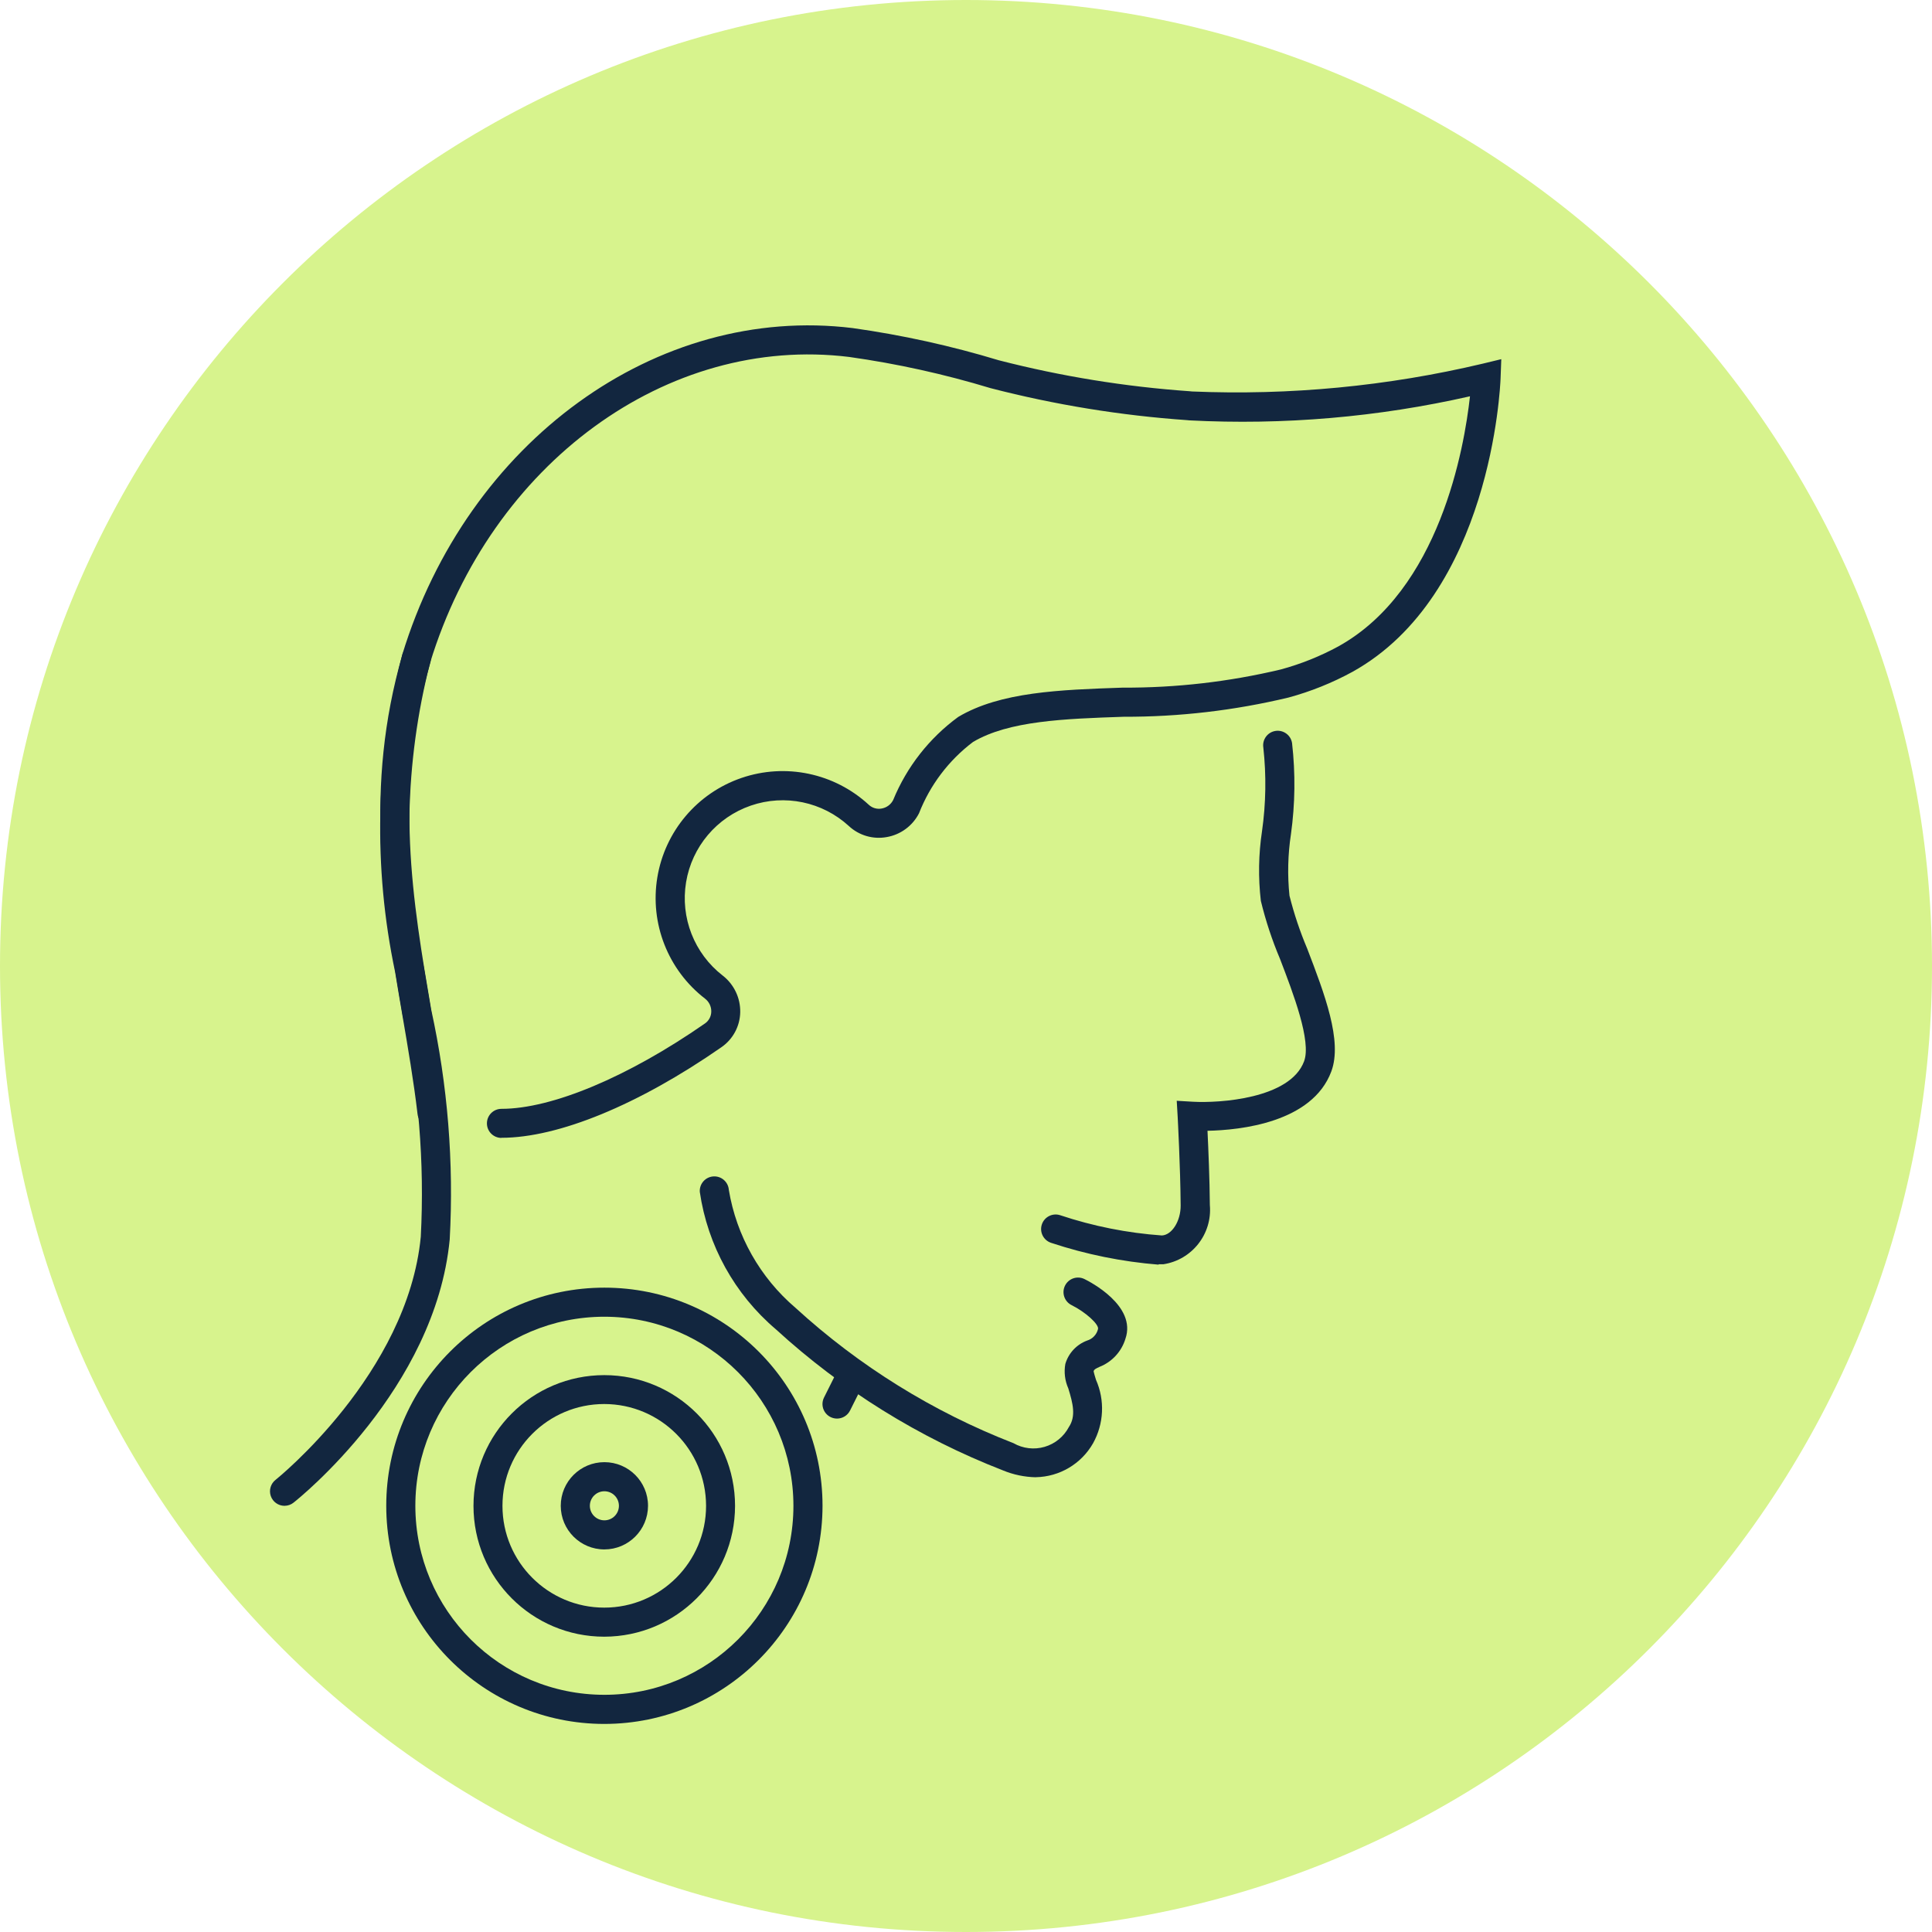
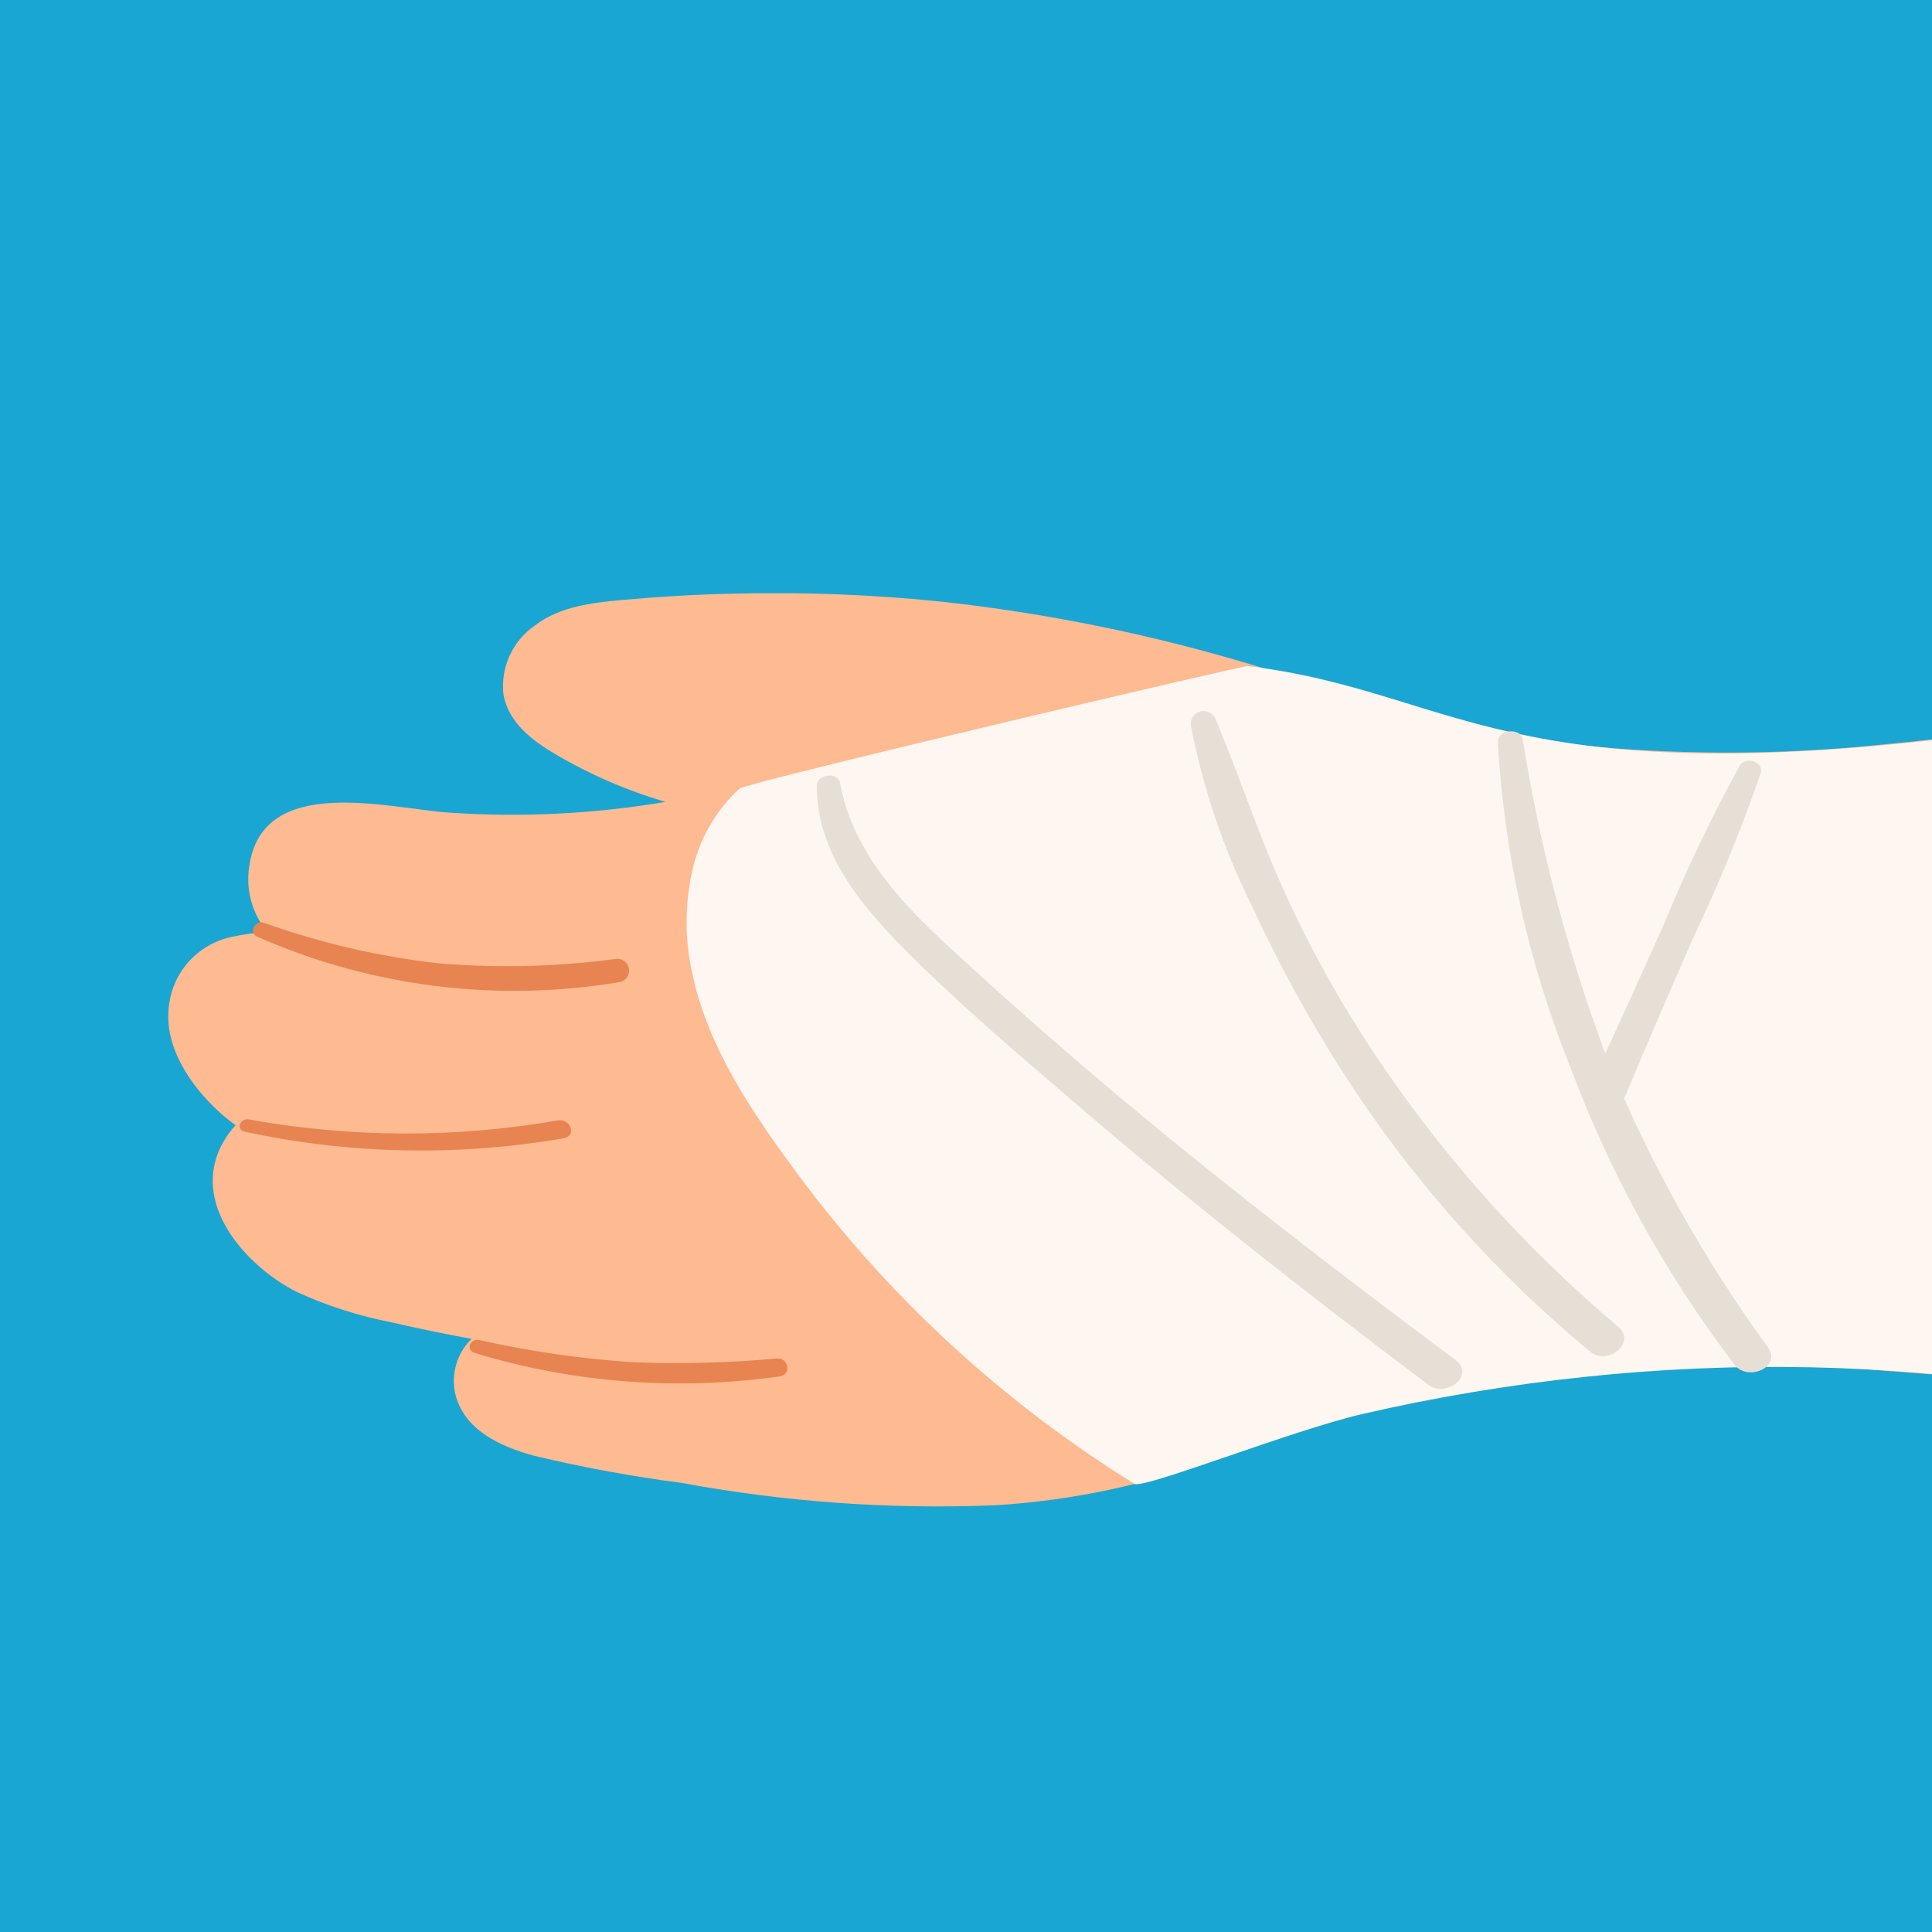
- <svg xmlns="http://www.w3.org/2000/svg" width="65" height="65" viewBox="0 0 65 65">
+ <svg xmlns="http://www.w3.org/2000/svg" id="Grupo_1103542" data-name="Grupo 1103542" width="122.932" height="122.932" viewBox="0 0 122.932 122.932">
  <defs>
    <clipPath id="clip-path">
-       <rect id="Rectángulo_402688" data-name="Rectángulo 402688" width="41.432" height="47.053" fill="#12263f" />
+       <rect id="Rectángulo_403527" data-name="Rectángulo 403527" width="122.932" height="122.932" fill="#1aa6d2" />
+     </clipPath>
+     <clipPath id="clip-path-2">
+       <rect id="Rectángulo_404284" data-name="Rectángulo 404284" width="134.242" height="58.142" fill="none" />
    </clipPath>
  </defs>
-   <g id="Grupo_1101575" data-name="Grupo 1101575" transform="translate(-515.051 -4089)">
-     <circle id="Elipse_11714" data-name="Elipse 11714" cx="32.5" cy="32.5" r="32.5" transform="translate(515.051 4089)" fill="#d7f38d" />
-     <g id="Grupo_1101560" data-name="Grupo 1101560" transform="translate(524.132 4099.947)">
-       <g id="Grupo_1101559" data-name="Grupo 1101559" transform="translate(0 0)" clip-path="url(#clip-path)">
-         <path id="Trazado_881021" data-name="Trazado 881021" d="M11.665,27.337a.489.489,0,1,1,0-.978c1.7,0,4.257-1.073,6.843-2.87a.491.491,0,0,0,.216-.4.534.534,0,0,0-.212-.439,4.273,4.273,0,1,1,5.511-6.521.5.5,0,0,0,.435.126.536.536,0,0,0,.386-.287,6.536,6.536,0,0,1,2.188-2.794c1.416-.844,3.416-.913,5.533-.986a22.447,22.447,0,0,0,5.318-.611,8.979,8.979,0,0,0,1.94-.777c3.408-1.893,4.236-6.678,4.427-8.414a34.54,34.54,0,0,1-9.444.81l-.081-.008A36.564,36.564,0,0,1,28.12,2.112a31.526,31.526,0,0,0-4.759-1.05c-6.118-.751-12.046,3.58-14.1,10.3a22.536,22.536,0,0,0-.207,10.236c.076.472.157.94.236,1.407.192,1.121.39,2.28.524,3.417a.489.489,0,0,1-.972.114c-.131-1.112-.318-2.207-.517-3.366-.08-.469-.161-.94-.238-1.415A23.418,23.418,0,0,1,8.327,11.08C10.518,3.9,16.891-.716,23.481.091A32.632,32.632,0,0,1,28.4,1.175a35.825,35.825,0,0,0,6.42,1.041l.081.008a35.883,35.883,0,0,0,9.774-.935l.628-.152-.024.645c-.011.3-.321,7.285-4.984,9.875a9.918,9.918,0,0,1-2.149.864,23.523,23.523,0,0,1-5.55.647c-1.988.068-3.865.134-5.066.848a5.534,5.534,0,0,0-1.817,2.4,1.51,1.51,0,0,1-1.087.8,1.48,1.48,0,0,1-1.271-.37,3.294,3.294,0,1,0-4.248,5.028,1.524,1.524,0,0,1,.591,1.238,1.465,1.465,0,0,1-.636,1.176c-2.784,1.935-5.481,3.045-7.4,3.045" transform="translate(-3.875 0)" fill="#12263f" />
-         <path id="Trazado_881022" data-name="Trazado 881022" d="M.489,50.914a.489.489,0,0,1-.3-.873c.045-.035,4.443-3.572,4.887-8.18a28.084,28.084,0,0,0-.614-7.476c-.64-3.742-1.3-7.611-.006-12.106a.489.489,0,1,1,.94.271c-1.235,4.28-.592,8.037.03,11.669a28.789,28.789,0,0,1,.623,7.735c-.485,5.028-5.059,8.7-5.254,8.853a.484.484,0,0,1-.3.106" transform="translate(0 -11.199)" fill="#12263f" />
-         <path id="Trazado_881023" data-name="Trazado 881023" d="M56.987,45.839a15.417,15.417,0,0,1-3.614-.733.489.489,0,0,1,.3-.931,13.932,13.932,0,0,0,3.424.682c.34-.016.635-.487.632-1.007-.009-1.295-.1-2.959-.1-2.976l-.032-.548.548.032c.876.049,3.267-.095,3.737-1.362.25-.676-.362-2.274-.81-3.442a12.735,12.735,0,0,1-.645-1.953,8.845,8.845,0,0,1,.039-2.345,11.244,11.244,0,0,0,.044-2.816.489.489,0,0,1,.967-.148,12.2,12.2,0,0,1-.037,3.061,8.187,8.187,0,0,0-.05,2.073,12.222,12.222,0,0,0,.595,1.777c.586,1.529,1.192,3.11.814,4.132-.639,1.725-3.066,1.979-4.167,2,.029.606.073,1.635.079,2.5a1.851,1.851,0,0,1-1.565,1.991c-.051,0-.1,0-.158,0" transform="translate(-27.088 -14.238)" fill="#12263f" />
-         <path id="Trazado_881024" data-name="Trazado 881024" d="M40.869,68.647a3.058,3.058,0,0,1-1.111-.232,24.424,24.424,0,0,1-7.639-4.747,7.48,7.48,0,0,1-2.558-4.621.489.489,0,0,1,.977-.066,6.65,6.65,0,0,0,2.243,3.966A23.445,23.445,0,0,0,40.114,67.5a1.35,1.35,0,0,0,1.864-.543c.242-.361.14-.785-.019-1.3a1.411,1.411,0,0,1-.1-.823,1.2,1.2,0,0,1,.733-.786.534.534,0,0,0,.365-.382c.052-.15-.411-.574-.887-.81a.489.489,0,0,1,.433-.877c.182.089,1.761.9,1.378,2.008a1.477,1.477,0,0,1-.871.945c-.146.069-.179.087-.2.145.011.066.051.195.081.293a2.4,2.4,0,0,1-.1,2.135,2.263,2.263,0,0,1-1.921,1.14" transform="translate(-15.098 -29.893)" fill="#12263f" />
-         <path id="Trazado_881025" data-name="Trazado 881025" d="M38.488,73.134a.489.489,0,0,1-.437-.708l.489-.978a.489.489,0,1,1,.876.437l-.489.978a.49.49,0,0,1-.438.271" transform="translate(-19.409 -36.354)" fill="#12263f" />
-         <path id="Trazado_881026" data-name="Trazado 881026" d="M21.468,81.112a1.468,1.468,0,1,1,1.468-1.468,1.47,1.47,0,0,1-1.468,1.468m0-1.957a.489.489,0,1,0,.489.489.49.49,0,0,0-.489-.489" transform="translate(-10.215 -39.93)" fill="#12263f" />
-         <path id="Trazado_881027" data-name="Trazado 881027" d="M18.4,80.983a4.4,4.4,0,1,1,4.4-4.4,4.408,4.408,0,0,1-4.4,4.4m0-7.828a3.425,3.425,0,1,0,3.425,3.425A3.429,3.429,0,0,0,18.4,73.155" transform="translate(-7.151 -36.865)" fill="#12263f" />
-         <path id="Trazado_881028" data-name="Trazado 881028" d="M15.339,80.854a7.339,7.339,0,1,1,7.339-7.339,7.347,7.347,0,0,1-7.339,7.339m0-13.7a6.36,6.36,0,1,0,6.36,6.36,6.367,6.367,0,0,0-6.36-6.36" transform="translate(-4.086 -33.801)" fill="#12263f" />
+   <g id="Grupo_1101867" data-name="Grupo 1101867">
+     <g id="Grupo_1101865" data-name="Grupo 1101865">
+       <g id="Grupo_1101864" data-name="Grupo 1101864" clip-path="url(#clip-path)">
+         <path id="Trazado_885008" data-name="Trazado 885008" d="M0,0H122.932V122.932H0Z" fill="#1aa6d2" />
+         <g id="Grupo_1103544" data-name="Grupo 1103544" transform="translate(10.707 37.749)">
+           <g id="Grupo_1103543" data-name="Grupo 1103543" clip-path="url(#clip-path-2)">
+             <path id="Trazado_884069" data-name="Trazado 884069" d="M132.986,49.654a.831.831,0,0,1-.216.058c-10.31,1.266-20.594-.152-30.893-.771a83.573,83.573,0,0,0-15.6.19,62.166,62.166,0,0,0-14.733,4.075,90.639,90.639,0,0,1-9.174,3.238,48.859,48.859,0,0,1-9.74,1.584,89.567,89.567,0,0,1-19.945-1.417,90.877,90.877,0,0,1-9.439-1.738c-2.09-.579-4.423-1.612-4.982-3.923A3.746,3.746,0,0,1,19.3,47.441c-1.7-.31-3.392-.653-5.072-1.046a26.728,26.728,0,0,1-6.049-1.936c-3.255-1.648-6.882-5.684-4.673-9.55a5.6,5.6,0,0,1,.777-1.061,12.088,12.088,0,0,1-1.144-.939C1.446,31.333-.176,28.983.016,26.548a5.072,5.072,0,0,1,4.028-4.685,12.488,12.488,0,0,1,2.267-.3,5.258,5.258,0,0,1-1.148-4.252c.875-5.851,8.869-3.616,12.675-3.356a58.627,58.627,0,0,0,13.8-.681,31.008,31.008,0,0,1-7.046-3.057c-1.462-.871-2.9-1.96-3.257-3.721a4.682,4.682,0,0,1,2-4.448C24.89.848,26.958.6,28.858.429c2.295-.207,4.6-.348,6.9-.4a103.655,103.655,0,0,1,13.4.5A110.393,110.393,0,0,1,69.011,4.564c6.547,1.957,13.034,4.149,19.843,5.01a95.4,95.4,0,0,0,20.575.015c6.865-.623,13.636-1.942,20.483-2.653a.673.673,0,0,1,.775.657c.6,3.381.758,6.86,1.059,10.28.3,3.392.564,6.784.837,10.178.559,6.925,1.095,13.851,1.656,20.776.057.709-.664.986-1.253.828" transform="translate(0 0)" fill="#feba91" />
+             <path id="Trazado_884070" data-name="Trazado 884070" d="M258.332,70.059a113.981,113.981,0,0,0-28.445-.553,117.961,117.961,0,0,0-14.148,2.365c-4.489,1.04-13.907,4.79-14.489,4.436a77.322,77.322,0,0,1-21.4-19.668c-2.813-3.8-5.727-8.03-6.717-12.737a14.935,14.935,0,0,1-.047-6.47,10.141,10.141,0,0,1,3.025-5.358c.4-.374,32.043-7.834,32.345-7.8,14.088,1.708,16.6,9.125,52.777,3.469.6-.093-1.885,42.461-2.9,42.313" transform="translate(-139.774 -19.643)" fill="#fef6f0" />
+             <path id="Trazado_884071" data-name="Trazado 884071" d="M460.349,85.206a86.859,86.859,0,0,1-10.174-18.228,104.189,104.189,0,0,1-5.424-20.45c-.139-.784-1.617-.623-1.586.186a65.534,65.534,0,0,0,4.68,20.843,74.01,74.01,0,0,0,10.386,18.767c.85,1.092,3.017.146,2.118-1.118" transform="translate(-358.567 -37.232)" fill="#e7dfd6" />
+             <path id="Trazado_884072" data-name="Trazado 884072" d="M367.977,78.46a82.581,82.581,0,0,1-15.559-17.454,72.405,72.405,0,0,1-5.7-10.3c-1.628-3.566-2.829-7.295-4.348-10.9a.818.818,0,0,0-1.575.377,44.755,44.755,0,0,0,3.826,11.389,88.844,88.844,0,0,0,5.726,10.517,76.881,76.881,0,0,0,15.86,17.964c1.117.932,2.994-.572,1.766-1.6" transform="translate(-275.733 -31.801)" fill="#e7dfd6" />
+             <path id="Trazado_884073" data-name="Trazado 884073" d="M256.861,97.971c-7.543-5.627-15-11.351-22.2-17.422q-5.337-4.5-10.458-9.258c-2.952-2.754-5.784-5.943-6.526-10.046-.133-.737-1.479-.572-1.48.173-.005,4.061,2.531,7.284,5.248,10.063,3.359,3.435,7.06,6.58,10.7,9.712,7.427,6.391,15.138,12.468,22.977,18.345,1.133.849,2.988-.63,1.734-1.566" transform="translate(-174.93 -49.168)" fill="#e7dfd6" />
+             <path id="Trazado_884074" data-name="Trazado 884074" d="M483.122,56.153a100.757,100.757,0,0,0-4.8,10.035c-1.546,3.45-3.1,6.9-4.7,10.318-.585,1.247,1.735,1.818,2.261.56,1.4-3.348,2.846-6.674,4.3-10a100.9,100.9,0,0,0,4.275-10.431c.231-.743-.981-1.088-1.336-.484" transform="translate(-383.132 -45.184)" fill="#e7dfd6" />
+             <path id="Trazado_884075" data-name="Trazado 884075" d="M51.336,112.013a52.509,52.509,0,0,1-11.265.287,49.15,49.15,0,0,1-11.16-2.583c-.548-.189-1.022.62-.433.882a40.513,40.513,0,0,0,23.082,2.887.746.746,0,0,0-.224-1.472" transform="translate(-22.822 -88.749)" fill="#e88452" />
+             <path id="Trazado_884076" data-name="Trazado 884076" d="M44.047,175.409a56.259,56.259,0,0,1-19.655-.061c-.559-.1-.866.651-.254.783a53.178,53.178,0,0,0,20.269.417c.868-.149.446-1.28-.36-1.139" transform="translate(-19.259 -141.868)" fill="#e88452" />
+             <path id="Trazado_884077" data-name="Trazado 884077" d="M120.034,250.028a70.456,70.456,0,0,1-9.207.237,63.4,63.4,0,0,1-9.749-1.409c-.6-.13-.9.643-.269.832a44.974,44.974,0,0,0,19.4,1.475c.739-.115.538-1.185-.176-1.134" transform="translate(-81.283 -201.338)" fill="#e88452" />
+           </g>
+         </g>
      </g>
    </g>
  </g>
</svg>
